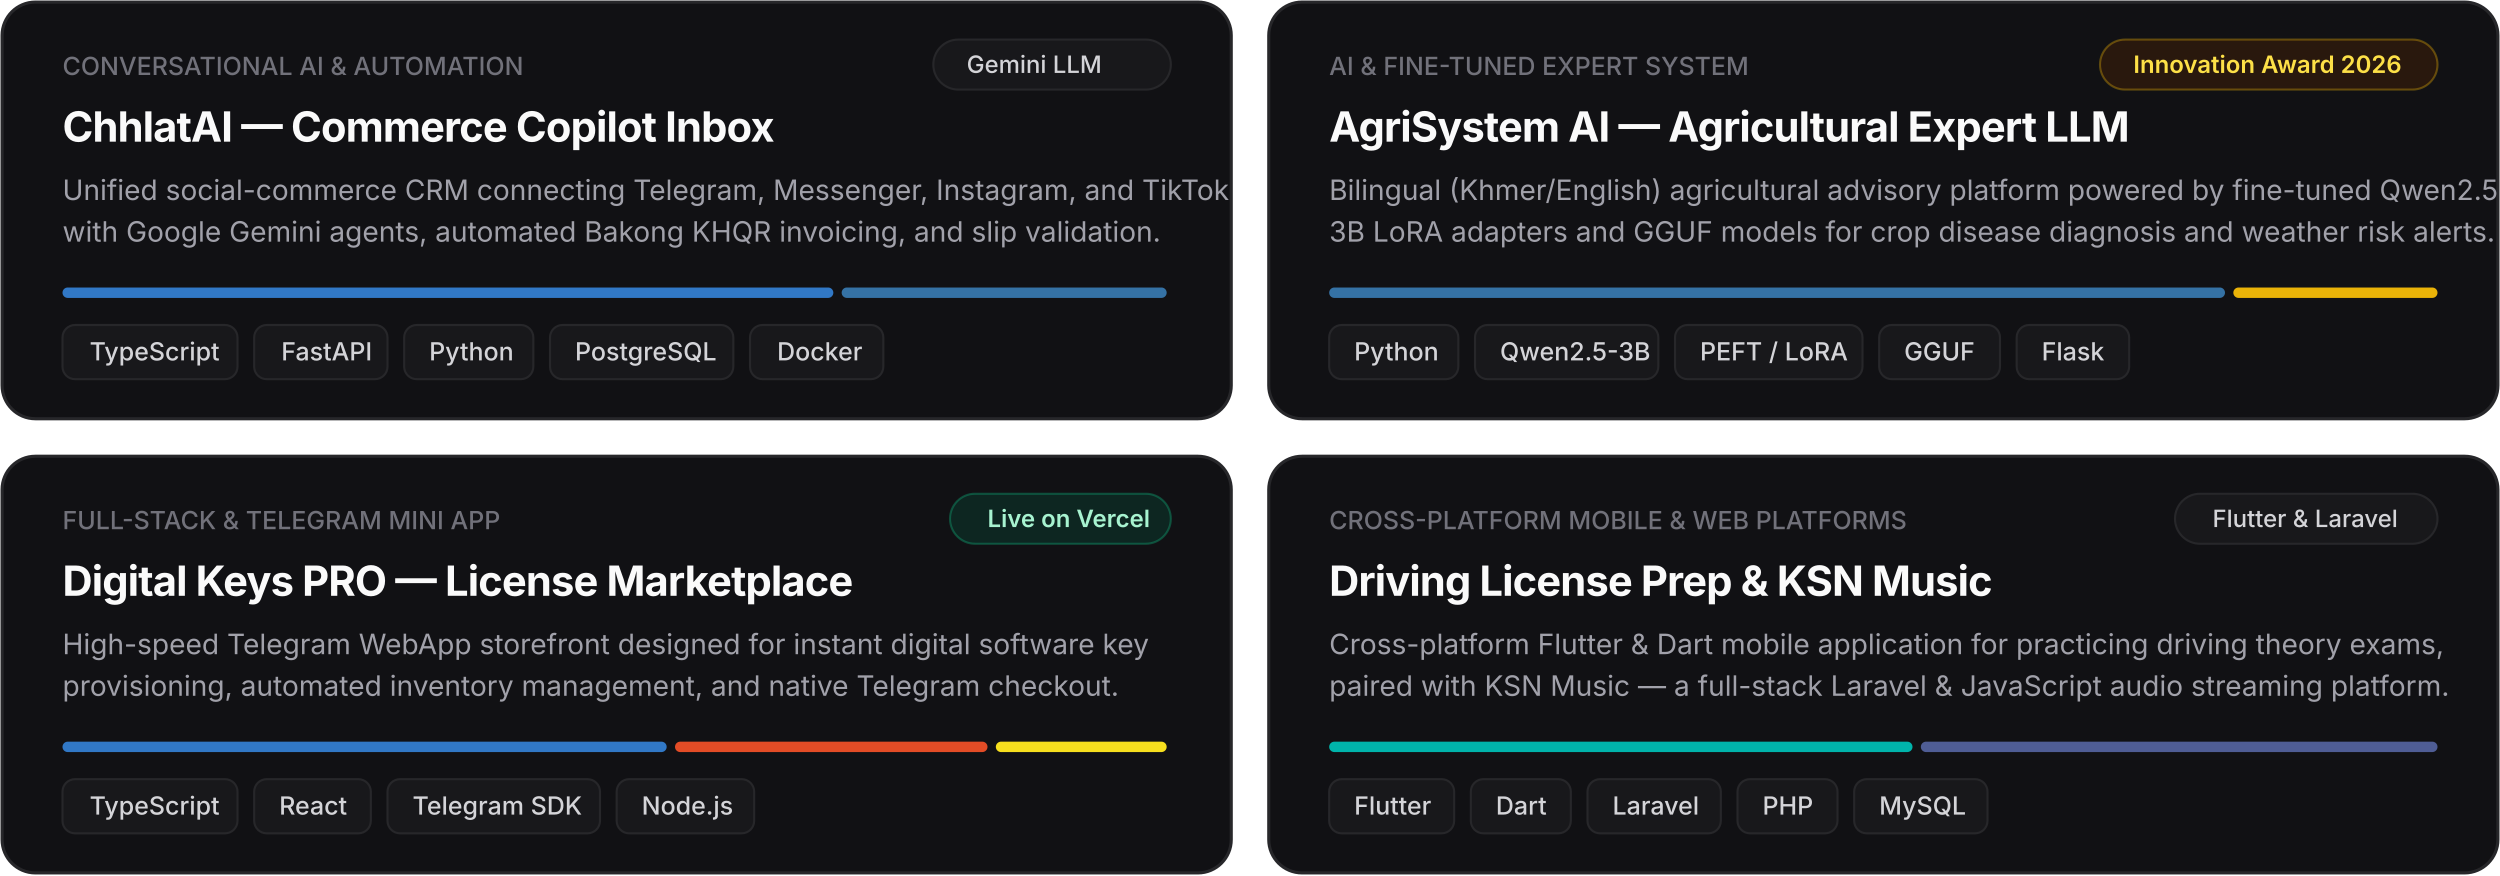
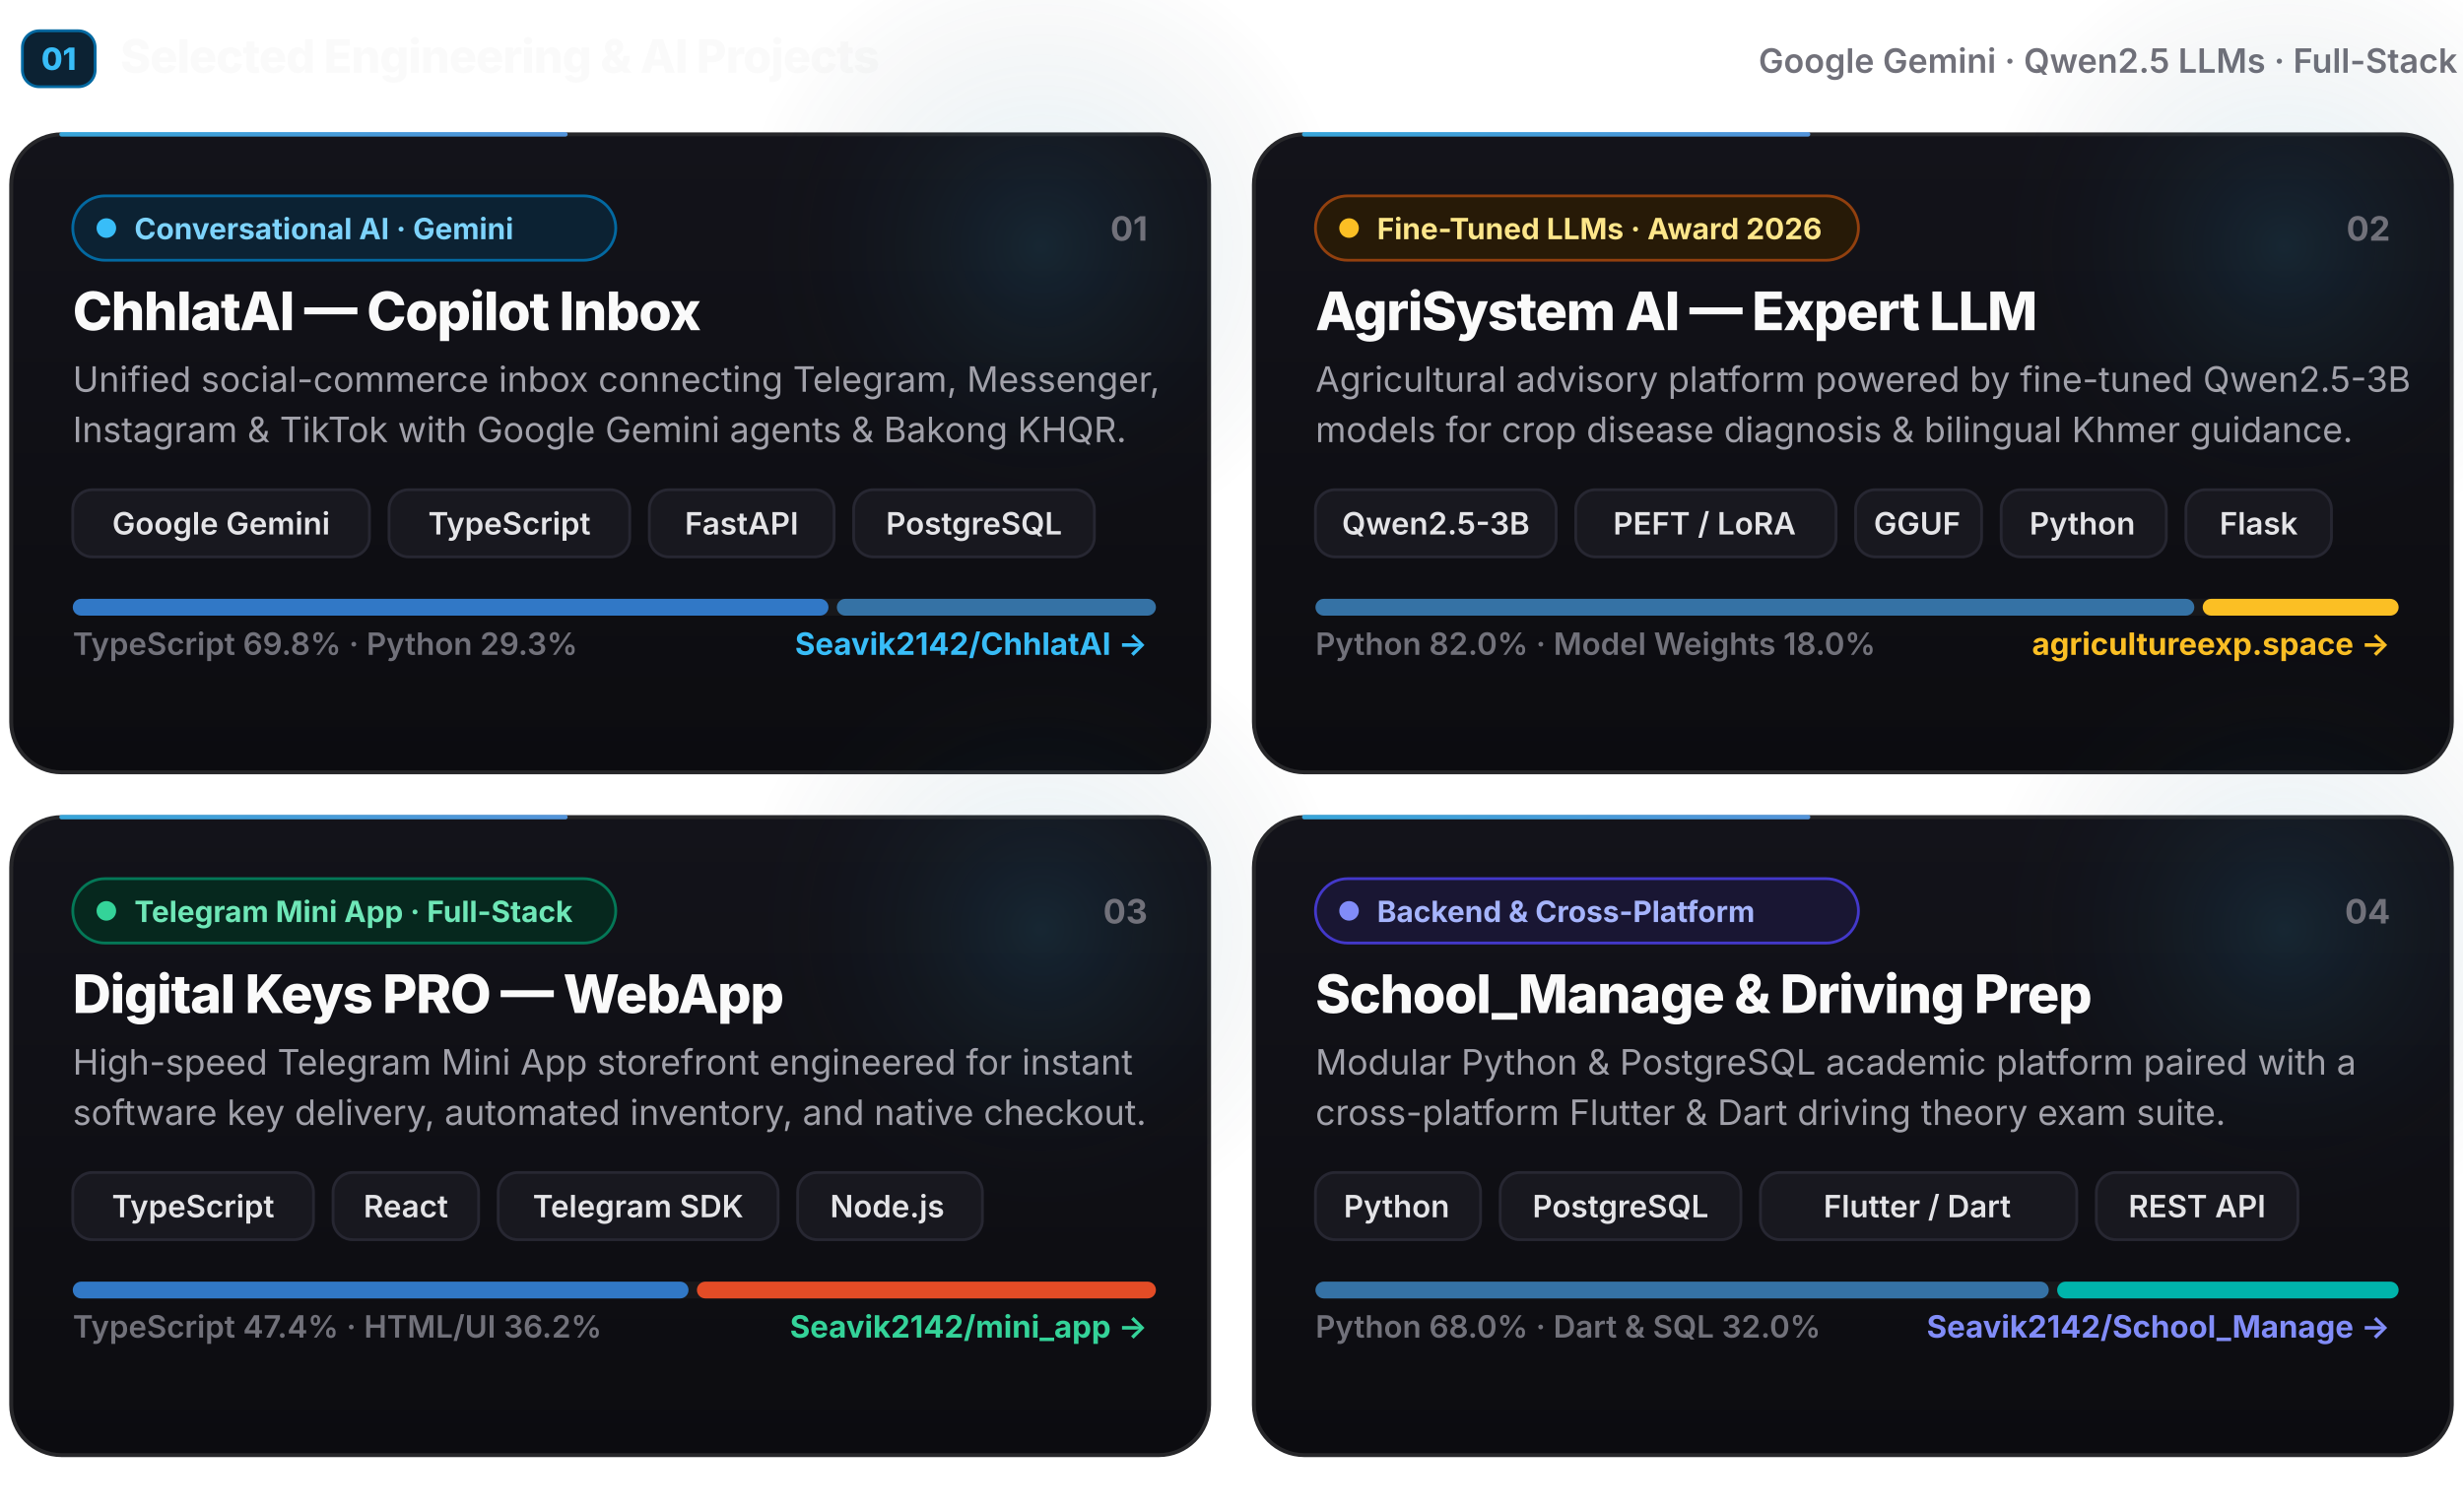
- <svg xmlns="http://www.w3.org/2000/svg" viewBox="0 0 1200 420" width="100%" height="100%" fill="none">
+ <svg xmlns="http://www.w3.org/2000/svg" viewBox="0 0 880 540" width="100%">
  <defs>
    <style>
-       .sans { font-family: -apple-system, BlinkMacSystemFont, 'Segoe UI', Inter, Roboto, Helvetica, Arial, sans-serif; }
-       .mono { font-family: ui-monospace, SFMono-Regular, 'SF Mono', Menlo, Consolas, monospace; }
+       .sans { font-family: -apple-system, BlinkMacSystemFont, "Segoe UI", Inter, Roboto, Helvetica, Arial, sans-serif; }
    </style>
+     <linearGradient id="bgCard" x1="0" y1="0" x2="0" y2="1">
+       <stop offset="0%" stop-color="#13131A" />
+       <stop offset="100%" stop-color="#0C0C10" />
+     </linearGradient>
+     <radialGradient id="orbGlow" cx="50%" cy="50%" r="50%">
+       <stop offset="0%" stop-color="#38BDF8" stop-opacity="0.12" />
+       <stop offset="100%" stop-color="#09090B" stop-opacity="0" />
+     </radialGradient>
+     <linearGradient id="beamCard" x1="0" y1="0" x2="1" y2="1">
+       <stop offset="0%" stop-color="#38BDF8" />
+       <stop offset="50%" stop-color="#818CF8" />
+       <stop offset="100%" stop-color="#34D399" />
+     </linearGradient>
  </defs>
-   <rect x="1" y="1" width="590" height="200" rx="16" fill="#111114" stroke="#27272A" stroke-width="1.5" />
-   <text x="30" y="36" class="sans" fill="#71717A" font-size="12" font-weight="500">
-     CONVERSATIONAL AI &amp; AUTOMATION
-   </text>
-   <rect x="448" y="19" width="114" height="24" rx="12" fill="#18181B" stroke="#27272A" stroke-width="1" />
-   <text x="464" y="35" class="sans" fill="#D4D4D8" font-size="11.5" font-weight="500">
-     Gemini LLM
-   </text>
-   <text x="30" y="68" class="sans" fill="#FAFAFA" font-size="20" font-weight="700" letter-spacing="-0.4">
-     ChhlatAI — Commerce Copilot Inbox
-   </text>
-   <text x="30" y="96" class="sans" fill="#A1A1AA" font-size="13.5" font-weight="400">
-     Unified social-commerce CRM connecting Telegram, Messenger, Instagram, and TikTok
-   </text>
-   <text x="30" y="116" class="sans" fill="#A1A1AA" font-size="13.5" font-weight="400">
-     with Google Gemini agents, automated Bakong KHQR invoicing, and slip validation.
-   </text>
-   <rect x="30" y="138" width="370" height="5" rx="2.5" fill="#3178C6" />
-   <rect x="404" y="138" width="156" height="5" rx="2.5" fill="#3572A5" />
-   <rect x="30" y="156" width="84" height="26" rx="6" fill="#18181B" stroke="#27272A" />
-   <text x="43" y="173" class="sans" fill="#D4D4D8" font-size="12" font-weight="500">TypeScript</text>
-   <rect x="122" y="156" width="64" height="26" rx="6" fill="#18181B" stroke="#27272A" />
-   <text x="135" y="173" class="sans" fill="#D4D4D8" font-size="12" font-weight="500">FastAPI</text>
-   <rect x="194" y="156" width="62" height="26" rx="6" fill="#18181B" stroke="#27272A" />
-   <text x="206" y="173" class="sans" fill="#D4D4D8" font-size="12" font-weight="500">Python</text>
-   <rect x="264" y="156" width="88" height="26" rx="6" fill="#18181B" stroke="#27272A" />
-   <text x="276" y="173" class="sans" fill="#D4D4D8" font-size="12" font-weight="500">PostgreSQL</text>
-   <rect x="360" y="156" width="64" height="26" rx="6" fill="#18181B" stroke="#27272A" />
-   <text x="373" y="173" class="sans" fill="#D4D4D8" font-size="12" font-weight="500">Docker</text>
-   <rect x="609" y="1" width="590" height="200" rx="16" fill="#111114" stroke="#27272A" stroke-width="1.5" />
-   <text x="638" y="36" class="sans" fill="#71717A" font-size="12" font-weight="500">
-     AI &amp; FINE-TUNED EXPERT SYSTEM
-   </text>
-   <rect x="1008" y="19" width="162" height="24" rx="12" fill="#422006" fill-opacity="0.5" stroke="#EAB308" stroke-opacity="0.35" stroke-width="1" />
-   <text x="1024" y="35" class="sans" fill="#FDE047" font-size="11.5" font-weight="600">
-     Innovation Award 2026
-   </text>
-   <text x="638" y="68" class="sans" fill="#FAFAFA" font-size="20" font-weight="700" letter-spacing="-0.4">
-     AgriSystem AI — Agricultural Expert LLM
-   </text>
-   <text x="638" y="96" class="sans" fill="#A1A1AA" font-size="13.5" font-weight="400">
-     Bilingual (Khmer/English) agricultural advisory platform powered by fine-tuned Qwen2.5
-   </text>
-   <text x="638" y="116" class="sans" fill="#A1A1AA" font-size="13.5" font-weight="400">
-     3B LoRA adapters and GGUF models for crop disease diagnosis and weather risk alerts.
-   </text>
-   <rect x="638" y="138" width="430" height="5" rx="2.5" fill="#3572A5" />
-   <rect x="1072" y="138" width="98" height="5" rx="2.5" fill="#EAB308" />
-   <rect x="638" y="156" width="62" height="26" rx="6" fill="#18181B" stroke="#27272A" />
-   <text x="650" y="173" class="sans" fill="#D4D4D8" font-size="12" font-weight="500">Python</text>
-   <rect x="708" y="156" width="88" height="26" rx="6" fill="#18181B" stroke="#27272A" />
-   <text x="720" y="173" class="sans" fill="#D4D4D8" font-size="12" font-weight="500">Qwen2.5-3B</text>
-   <rect x="804" y="156" width="90" height="26" rx="6" fill="#18181B" stroke="#27272A" />
-   <text x="816" y="173" class="sans" fill="#D4D4D8" font-size="12" font-weight="500">PEFT / LoRA</text>
-   <rect x="902" y="156" width="58" height="26" rx="6" fill="#18181B" stroke="#27272A" />
-   <text x="914" y="173" class="sans" fill="#D4D4D8" font-size="12" font-weight="500">GGUF</text>
-   <rect x="968" y="156" width="54" height="26" rx="6" fill="#18181B" stroke="#27272A" />
-   <text x="980" y="173" class="sans" fill="#D4D4D8" font-size="12" font-weight="500">Flask</text>
-   <rect x="1" y="219" width="590" height="200" rx="16" fill="#111114" stroke="#27272A" stroke-width="1.5" />
-   <text x="30" y="254" class="sans" fill="#71717A" font-size="12" font-weight="500">
-     FULL-STACK &amp; TELEGRAM MINI APP
-   </text>
-   <rect x="456" y="237" width="106" height="24" rx="12" fill="#064E3B" fill-opacity="0.35" stroke="#10B981" stroke-opacity="0.35" stroke-width="1" />
-   <text x="474" y="253" class="sans" fill="#A7F3D0" font-size="11.5" font-weight="600">
-     Live on Vercel
-   </text>
-   <text x="30" y="286" class="sans" fill="#FAFAFA" font-size="20" font-weight="700" letter-spacing="-0.4">
-     Digital Keys PRO — License Marketplace
-   </text>
-   <text x="30" y="314" class="sans" fill="#A1A1AA" font-size="13.5" font-weight="400">
-     High-speed Telegram WebApp storefront designed for instant digital software key
-   </text>
-   <text x="30" y="334" class="sans" fill="#A1A1AA" font-size="13.5" font-weight="400">
-     provisioning, automated inventory management, and native Telegram checkout.
-   </text>
-   <rect x="30" y="356" width="290" height="5" rx="2.5" fill="#3178C6" />
-   <rect x="324" y="356" width="150" height="5" rx="2.5" fill="#E34C26" />
-   <rect x="478" y="356" width="82" height="5" rx="2.5" fill="#F7DF1E" />
-   <rect x="30" y="374" width="84" height="26" rx="6" fill="#18181B" stroke="#27272A" />
-   <text x="43" y="391" class="sans" fill="#D4D4D8" font-size="12" font-weight="500">TypeScript</text>
-   <rect x="122" y="374" width="56" height="26" rx="6" fill="#18181B" stroke="#27272A" />
-   <text x="134" y="391" class="sans" fill="#D4D4D8" font-size="12" font-weight="500">React</text>
-   <rect x="186" y="374" width="102" height="26" rx="6" fill="#18181B" stroke="#27272A" />
-   <text x="198" y="391" class="sans" fill="#D4D4D8" font-size="12" font-weight="500">Telegram SDK</text>
-   <rect x="296" y="374" width="66" height="26" rx="6" fill="#18181B" stroke="#27272A" />
-   <text x="308" y="391" class="sans" fill="#D4D4D8" font-size="12" font-weight="500">Node.js</text>
-   <rect x="609" y="219" width="590" height="200" rx="16" fill="#111114" stroke="#27272A" stroke-width="1.5" />
-   <text x="638" y="254" class="sans" fill="#71717A" font-size="12" font-weight="500">
-     CROSS-PLATFORM MOBILE &amp; WEB PLATFORMS
-   </text>
-   <rect x="1044" y="237" width="126" height="24" rx="12" fill="#18181B" stroke="#27272A" stroke-width="1" />
-   <text x="1062" y="253" class="sans" fill="#D4D4D8" font-size="11.5" font-weight="500">
-     Flutter &amp; Laravel
-   </text>
-   <text x="638" y="286" class="sans" fill="#FAFAFA" font-size="20" font-weight="700" letter-spacing="-0.4">
-     Driving License Prep &amp; KSN Music
-   </text>
-   <text x="638" y="314" class="sans" fill="#A1A1AA" font-size="13.5" font-weight="400">
-     Cross-platform Flutter &amp; Dart mobile application for practicing driving theory exams,
-   </text>
-   <text x="638" y="334" class="sans" fill="#A1A1AA" font-size="13.5" font-weight="400">
-     paired with KSN Music — a full-stack Laravel &amp; JavaScript audio streaming platform.
-   </text>
-   <rect x="638" y="356" width="280" height="5" rx="2.5" fill="#00B4AB" />
-   <rect x="922" y="356" width="248" height="5" rx="2.5" fill="#4F5D95" />
-   <rect x="638" y="374" width="60" height="26" rx="6" fill="#18181B" stroke="#27272A" />
-   <text x="650" y="391" class="sans" fill="#D4D4D8" font-size="12" font-weight="500">Flutter</text>
-   <rect x="706" y="374" width="48" height="26" rx="6" fill="#18181B" stroke="#27272A" />
-   <text x="718" y="391" class="sans" fill="#D4D4D8" font-size="12" font-weight="500">Dart</text>
-   <rect x="762" y="374" width="64" height="26" rx="6" fill="#18181B" stroke="#27272A" />
-   <text x="774" y="391" class="sans" fill="#D4D4D8" font-size="12" font-weight="500">Laravel</text>
-   <rect x="834" y="374" width="48" height="26" rx="6" fill="#18181B" stroke="#27272A" />
-   <text x="846" y="391" class="sans" fill="#D4D4D8" font-size="12" font-weight="500">PHP</text>
-   <rect x="890" y="374" width="64" height="26" rx="6" fill="#18181B" stroke="#27272A" />
-   <text x="902" y="391" class="sans" fill="#D4D4D8" font-size="12" font-weight="500">MySQL</text>
+   <g transform="translate(8, 26)">
+     <rect x="0" y="-15" width="26" height="20" rx="6" fill="#0C2233" stroke="#0369A1" stroke-width="1" />
+     <text x="13" y="-1" text-anchor="middle" class="sans" font-size="11" font-weight="800" fill="#38BDF8">01</text>
+     <text x="35" y="0" class="sans" font-size="16.5" font-weight="800" fill="#FAFAFA" letter-spacing="-0.3">Selected Engineering &amp; AI Projects</text>
+     <text x="870" y="0" text-anchor="end" class="sans" font-size="12" font-weight="600" fill="#71717A">Google Gemini · Qwen2.5 LLMs · Full-Stack</text>
+   </g>
+   <g transform="translate(4, 48)">
+     <rect x="0" y="0" width="428" height="228" rx="18" fill="url(#bgCard)" stroke="#27272A" stroke-width="1.4" />
+     <circle cx="368" cy="40" r="110" fill="url(#orbGlow)">
+       <animate attributeName="cy" values="40;90;40" dur="9s" repeatCount="indefinite" />
+     </circle>
+     <rect x="0" y="0" width="428" height="228" rx="18" fill="none" stroke="url(#beamCard)" stroke-width="1.6" stroke-dasharray="180 1200" stroke-linecap="round" opacity="0.85">
+       <animate attributeName="stroke-dashoffset" from="1380" to="0" dur="11s" repeatCount="indefinite" />
+     </rect>
+     <g transform="translate(22, 22)">
+       <rect x="0" y="0" width="194" height="23" rx="11.5" fill="#0C2233" stroke="#0369A1" stroke-width="1" />
+       <circle cx="12" cy="11.5" r="3.5" fill="#38BDF8">
+         <animate attributeName="opacity" values="1;0.35;1" dur="2.1s" repeatCount="indefinite" />
+       </circle>
+       <text x="22" y="15.5" class="sans" font-size="10.5" font-weight="700" fill="#7DD3FC">Conversational AI · Gemini</text>
+       <text x="384" y="16" text-anchor="end" class="sans" font-size="12" font-weight="700" fill="#71717A">01</text>
+       <text x="0" y="48" class="sans" font-size="19" font-weight="800" fill="#FAFAFA" letter-spacing="-0.4">ChhlatAI — Copilot Inbox</text>
+       <text x="0" y="70" class="sans" font-size="12.5" font-weight="400" fill="#A1A1AA">Unified social-commerce inbox connecting Telegram, Messenger,</text>
+       <text x="0" y="88" class="sans" font-size="12.5" font-weight="400" fill="#A1A1AA">Instagram &amp; TikTok with Google Gemini agents &amp; Bakong KHQR.</text>
+       <g transform="translate(0, 105)">
+         <rect x="0" y="0" width="106" height="24" rx="7" fill="#18181F" stroke="#272732" stroke-width="1" />
+         <text x="53" y="16" text-anchor="middle" class="sans" font-size="11" font-weight="600" fill="#E4E4E7">Google Gemini</text>
+         <rect x="113" y="0" width="86" height="24" rx="7" fill="#18181F" stroke="#272732" stroke-width="1" />
+         <text x="156" y="16" text-anchor="middle" class="sans" font-size="11" font-weight="600" fill="#E4E4E7">TypeScript</text>
+         <rect x="206" y="0" width="66" height="24" rx="7" fill="#18181F" stroke="#272732" stroke-width="1" />
+         <text x="239" y="16" text-anchor="middle" class="sans" font-size="11" font-weight="600" fill="#E4E4E7">FastAPI</text>
+         <rect x="279" y="0" width="86" height="24" rx="7" fill="#18181F" stroke="#272732" stroke-width="1" />
+         <text x="322" y="16" text-anchor="middle" class="sans" font-size="11" font-weight="600" fill="#E4E4E7">PostgreSQL</text>
+       </g>
+       <g transform="translate(0, 144)">
+         <rect x="0" y="0" width="384" height="6" rx="3" fill="#18181B" />
+         <rect x="0" y="0" width="270" height="6" rx="3" fill="#3178C6" />
+         <rect x="273" y="0" width="114" height="6" rx="3" fill="#3572A5" />
+         <text x="0" y="20" class="sans" font-size="11" font-weight="600" fill="#71717A">TypeScript 69.8% · Python 29.3%</text>
+         <text x="384" y="20" text-anchor="end" class="sans" font-size="11" font-weight="700" fill="#38BDF8">Seavik2142/ChhlatAI →</text>
+       </g>
+     </g>
+   </g>
+   <g transform="translate(448, 48)">
+     <rect x="0" y="0" width="428" height="228" rx="18" fill="url(#bgCard)" stroke="#27272A" stroke-width="1.4" />
+     <circle cx="368" cy="40" r="110" fill="url(#orbGlow)">
+       <animate attributeName="cy" values="40;90;40" dur="10s" repeatCount="indefinite" />
+     </circle>
+     <rect x="0" y="0" width="428" height="228" rx="18" fill="none" stroke="url(#beamCard)" stroke-width="1.6" stroke-dasharray="180 1200" stroke-linecap="round" opacity="0.85">
+       <animate attributeName="stroke-dashoffset" from="1130" to="-250" dur="11s" repeatCount="indefinite" />
+     </rect>
+     <g transform="translate(22, 22)">
+       <rect x="0" y="0" width="194" height="23" rx="11.5" fill="#271A07" stroke="#92400E" stroke-width="1" />
+       <circle cx="12" cy="11.5" r="3.5" fill="#FBBF24">
+         <animate attributeName="opacity" values="1;0.35;1" dur="2.1s" repeatCount="indefinite" />
+       </circle>
+       <text x="22" y="15.5" class="sans" font-size="10.5" font-weight="700" fill="#FDE68A">Fine-Tuned LLMs · Award 2026</text>
+       <text x="384" y="16" text-anchor="end" class="sans" font-size="12" font-weight="700" fill="#71717A">02</text>
+       <text x="0" y="48" class="sans" font-size="19" font-weight="800" fill="#FAFAFA" letter-spacing="-0.4">AgriSystem AI — Expert LLM</text>
+       <text x="0" y="70" class="sans" font-size="12.5" font-weight="400" fill="#A1A1AA">Agricultural advisory platform powered by fine-tuned Qwen2.5-3B</text>
+       <text x="0" y="88" class="sans" font-size="12.5" font-weight="400" fill="#A1A1AA">models for crop disease diagnosis &amp; bilingual Khmer guidance.</text>
+       <g transform="translate(0, 105)">
+         <rect x="0" y="0" width="86" height="24" rx="7" fill="#18181F" stroke="#272732" stroke-width="1" />
+         <text x="43" y="16" text-anchor="middle" class="sans" font-size="11" font-weight="600" fill="#E4E4E7">Qwen2.5-3B</text>
+         <rect x="93" y="0" width="93" height="24" rx="7" fill="#18181F" stroke="#272732" stroke-width="1" />
+         <text x="139" y="16" text-anchor="middle" class="sans" font-size="11" font-weight="600" fill="#E4E4E7">PEFT / LoRA</text>
+         <rect x="193" y="0" width="45" height="24" rx="7" fill="#18181F" stroke="#272732" stroke-width="1" />
+         <text x="215" y="16" text-anchor="middle" class="sans" font-size="11" font-weight="600" fill="#E4E4E7">GGUF</text>
+         <rect x="245" y="0" width="59" height="24" rx="7" fill="#18181F" stroke="#272732" stroke-width="1" />
+         <text x="274" y="16" text-anchor="middle" class="sans" font-size="11" font-weight="600" fill="#E4E4E7">Python</text>
+         <rect x="311" y="0" width="52" height="24" rx="7" fill="#18181F" stroke="#272732" stroke-width="1" />
+         <text x="337" y="16" text-anchor="middle" class="sans" font-size="11" font-weight="600" fill="#E4E4E7">Flask</text>
+       </g>
+       <g transform="translate(0, 144)">
+         <rect x="0" y="0" width="384" height="6" rx="3" fill="#18181B" />
+         <rect x="0" y="0" width="314" height="6" rx="3" fill="#3572A5" />
+         <rect x="317" y="0" width="70" height="6" rx="3" fill="#FBBF24" />
+         <text x="0" y="20" class="sans" font-size="11" font-weight="600" fill="#71717A">Python 82.0% · Model Weights 18.0%</text>
+         <text x="384" y="20" text-anchor="end" class="sans" font-size="11" font-weight="700" fill="#FBBF24">agricultureexp.space →</text>
+       </g>
+     </g>
+   </g>
+   <g transform="translate(4, 292)">
+     <rect x="0" y="0" width="428" height="228" rx="18" fill="url(#bgCard)" stroke="#27272A" stroke-width="1.4" />
+     <circle cx="368" cy="40" r="110" fill="url(#orbGlow)">
+       <animate attributeName="cy" values="40;90;40" dur="11s" repeatCount="indefinite" />
+     </circle>
+     <rect x="0" y="0" width="428" height="228" rx="18" fill="none" stroke="url(#beamCard)" stroke-width="1.6" stroke-dasharray="180 1200" stroke-linecap="round" opacity="0.85">
+       <animate attributeName="stroke-dashoffset" from="880" to="-500" dur="11s" repeatCount="indefinite" />
+     </rect>
+     <g transform="translate(22, 22)">
+       <rect x="0" y="0" width="194" height="23" rx="11.5" fill="#06281E" stroke="#047857" stroke-width="1" />
+       <circle cx="12" cy="11.5" r="3.5" fill="#34D399">
+         <animate attributeName="opacity" values="1;0.35;1" dur="2.1s" repeatCount="indefinite" />
+       </circle>
+       <text x="22" y="15.5" class="sans" font-size="10.5" font-weight="700" fill="#6EE7B7">Telegram Mini App · Full-Stack</text>
+       <text x="384" y="16" text-anchor="end" class="sans" font-size="12" font-weight="700" fill="#71717A">03</text>
+       <text x="0" y="48" class="sans" font-size="19" font-weight="800" fill="#FAFAFA" letter-spacing="-0.4">Digital Keys PRO — WebApp</text>
+       <text x="0" y="70" class="sans" font-size="12.5" font-weight="400" fill="#A1A1AA">High-speed Telegram Mini App storefront engineered for instant</text>
+       <text x="0" y="88" class="sans" font-size="12.5" font-weight="400" fill="#A1A1AA">software key delivery, automated inventory, and native checkout.</text>
+       <g transform="translate(0, 105)">
+         <rect x="0" y="0" width="86" height="24" rx="7" fill="#18181F" stroke="#272732" stroke-width="1" />
+         <text x="43" y="16" text-anchor="middle" class="sans" font-size="11" font-weight="600" fill="#E4E4E7">TypeScript</text>
+         <rect x="93" y="0" width="52" height="24" rx="7" fill="#18181F" stroke="#272732" stroke-width="1" />
+         <text x="119" y="16" text-anchor="middle" class="sans" font-size="11" font-weight="600" fill="#E4E4E7">React</text>
+         <rect x="152" y="0" width="100" height="24" rx="7" fill="#18181F" stroke="#272732" stroke-width="1" />
+         <text x="202" y="16" text-anchor="middle" class="sans" font-size="11" font-weight="600" fill="#E4E4E7">Telegram SDK</text>
+         <rect x="259" y="0" width="66" height="24" rx="7" fill="#18181F" stroke="#272732" stroke-width="1" />
+         <text x="291" y="16" text-anchor="middle" class="sans" font-size="11" font-weight="600" fill="#E4E4E7">Node.js</text>
+       </g>
+       <g transform="translate(0, 144)">
+         <rect x="0" y="0" width="384" height="6" rx="3" fill="#18181B" />
+         <rect x="0" y="0" width="220" height="6" rx="3" fill="#3178C6" />
+         <rect x="223" y="0" width="164" height="6" rx="3" fill="#E34C26" />
+         <text x="0" y="20" class="sans" font-size="11" font-weight="600" fill="#71717A">TypeScript 47.4% · HTML/UI 36.2%</text>
+         <text x="384" y="20" text-anchor="end" class="sans" font-size="11" font-weight="700" fill="#34D399">Seavik2142/mini_app →</text>
+       </g>
+     </g>
+   </g>
+   <g transform="translate(448, 292)">
+     <rect x="0" y="0" width="428" height="228" rx="18" fill="url(#bgCard)" stroke="#27272A" stroke-width="1.4" />
+     <circle cx="368" cy="40" r="110" fill="url(#orbGlow)">
+       <animate attributeName="cy" values="40;90;40" dur="12s" repeatCount="indefinite" />
+     </circle>
+     <rect x="0" y="0" width="428" height="228" rx="18" fill="none" stroke="url(#beamCard)" stroke-width="1.6" stroke-dasharray="180 1200" stroke-linecap="round" opacity="0.85">
+       <animate attributeName="stroke-dashoffset" from="630" to="-750" dur="11s" repeatCount="indefinite" />
+     </rect>
+     <g transform="translate(22, 22)">
+       <rect x="0" y="0" width="194" height="23" rx="11.5" fill="#191633" stroke="#4338CA" stroke-width="1" />
+       <circle cx="12" cy="11.5" r="3.5" fill="#818CF8">
+         <animate attributeName="opacity" values="1;0.35;1" dur="2.1s" repeatCount="indefinite" />
+       </circle>
+       <text x="22" y="15.5" class="sans" font-size="10.5" font-weight="700" fill="#A5B4FC">Backend &amp; Cross-Platform</text>
+       <text x="384" y="16" text-anchor="end" class="sans" font-size="12" font-weight="700" fill="#71717A">04</text>
+       <text x="0" y="48" class="sans" font-size="19" font-weight="800" fill="#FAFAFA" letter-spacing="-0.4">School_Manage &amp; Driving Prep</text>
+       <text x="0" y="70" class="sans" font-size="12.5" font-weight="400" fill="#A1A1AA">Modular Python &amp; PostgreSQL academic platform paired with a</text>
+       <text x="0" y="88" class="sans" font-size="12.5" font-weight="400" fill="#A1A1AA">cross-platform Flutter &amp; Dart driving theory exam suite.</text>
+       <g transform="translate(0, 105)">
+         <rect x="0" y="0" width="59" height="24" rx="7" fill="#18181F" stroke="#272732" stroke-width="1" />
+         <text x="29" y="16" text-anchor="middle" class="sans" font-size="11" font-weight="600" fill="#E4E4E7">Python</text>
+         <rect x="66" y="0" width="86" height="24" rx="7" fill="#18181F" stroke="#272732" stroke-width="1" />
+         <text x="109" y="16" text-anchor="middle" class="sans" font-size="11" font-weight="600" fill="#E4E4E7">PostgreSQL</text>
+         <rect x="159" y="0" width="113" height="24" rx="7" fill="#18181F" stroke="#272732" stroke-width="1" />
+         <text x="215" y="16" text-anchor="middle" class="sans" font-size="11" font-weight="600" fill="#E4E4E7">Flutter / Dart</text>
+         <rect x="279" y="0" width="72" height="24" rx="7" fill="#18181F" stroke="#272732" stroke-width="1" />
+         <text x="315" y="16" text-anchor="middle" class="sans" font-size="11" font-weight="600" fill="#E4E4E7">REST API</text>
+       </g>
+       <g transform="translate(0, 144)">
+         <rect x="0" y="0" width="384" height="6" rx="3" fill="#18181B" />
+         <rect x="0" y="0" width="262" height="6" rx="3" fill="#3572A5" />
+         <rect x="265" y="0" width="122" height="6" rx="3" fill="#00B4AB" />
+         <text x="0" y="20" class="sans" font-size="11" font-weight="600" fill="#71717A">Python 68.0% · Dart &amp; SQL 32.0%</text>
+         <text x="384" y="20" text-anchor="end" class="sans" font-size="11" font-weight="700" fill="#818CF8">Seavik2142/School_Manage →</text>
+       </g>
+     </g>
+   </g>
</svg>
